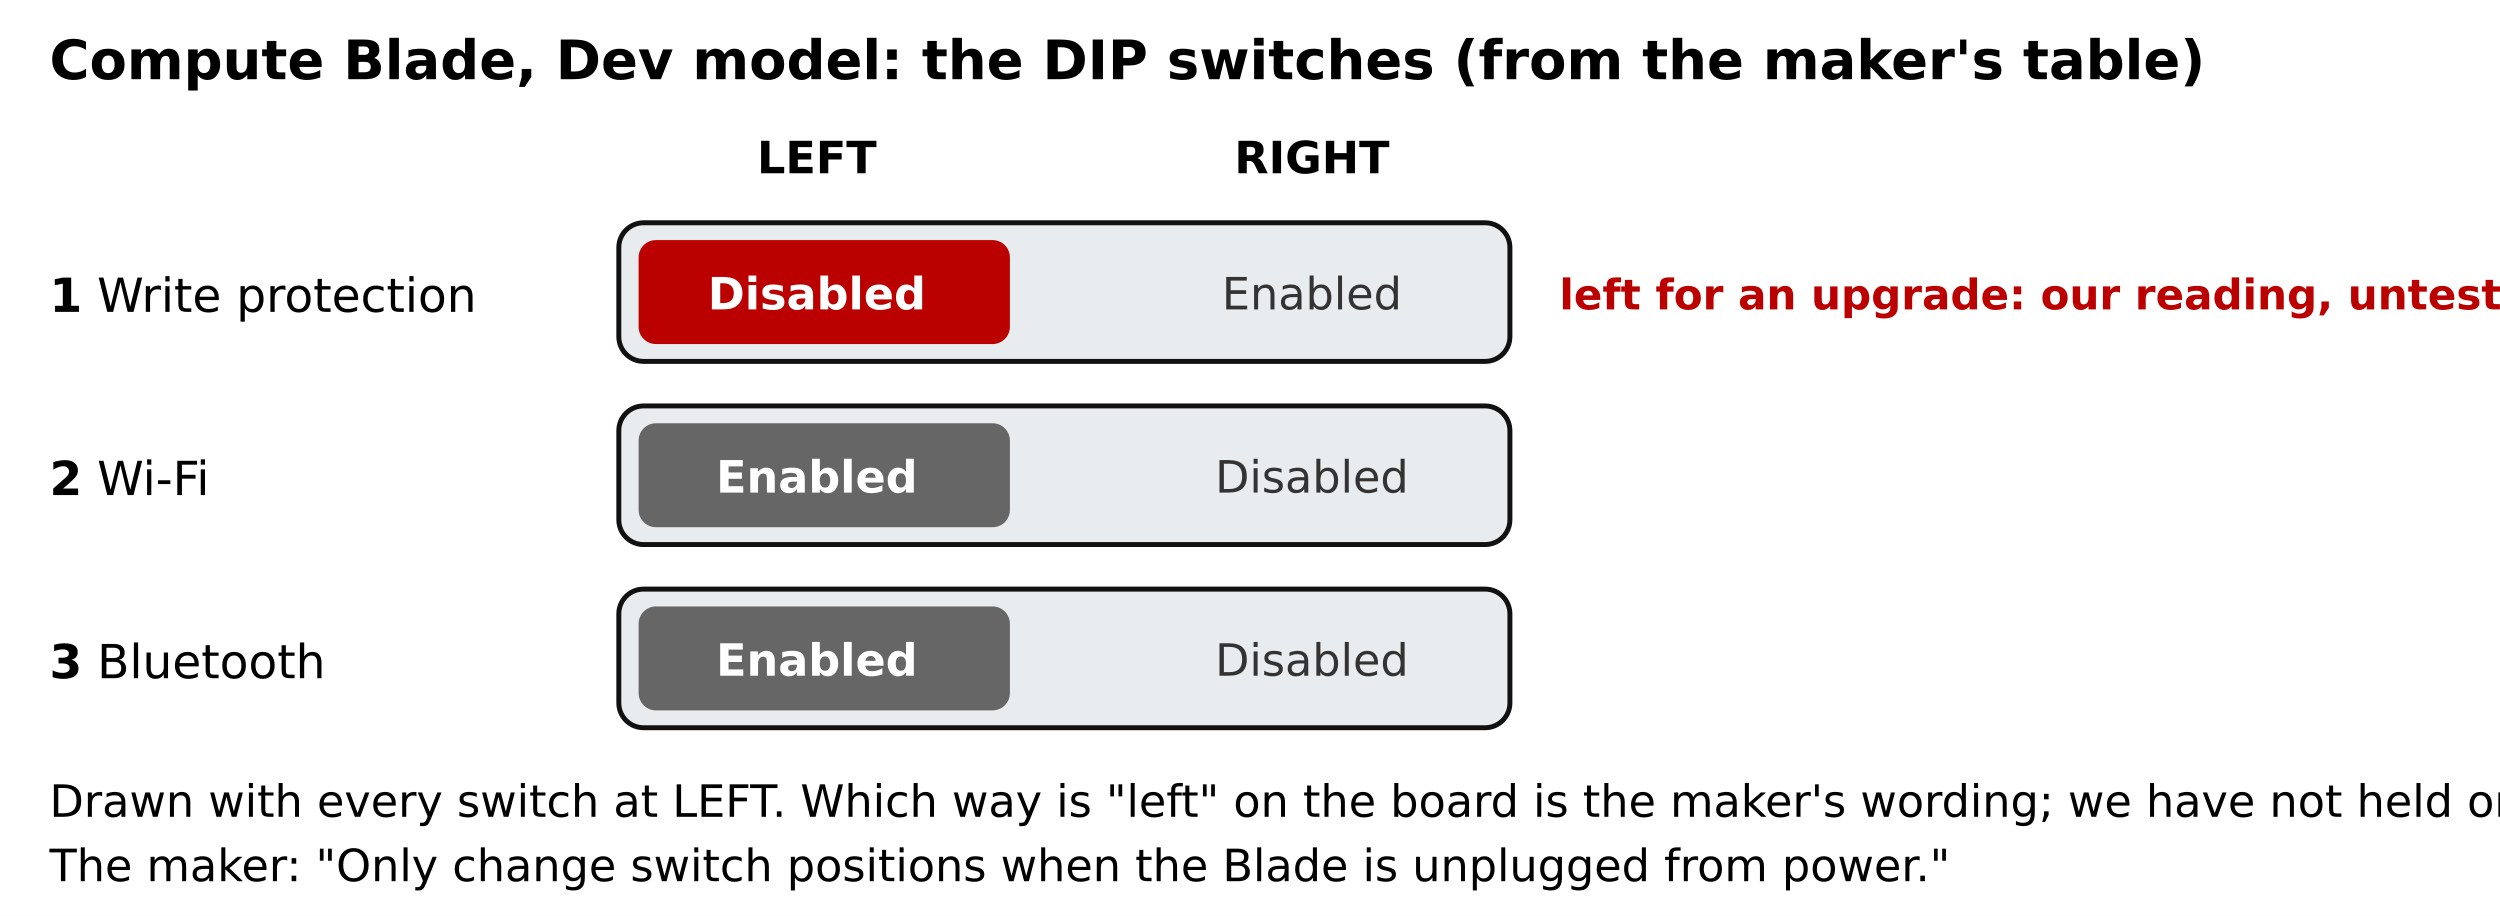
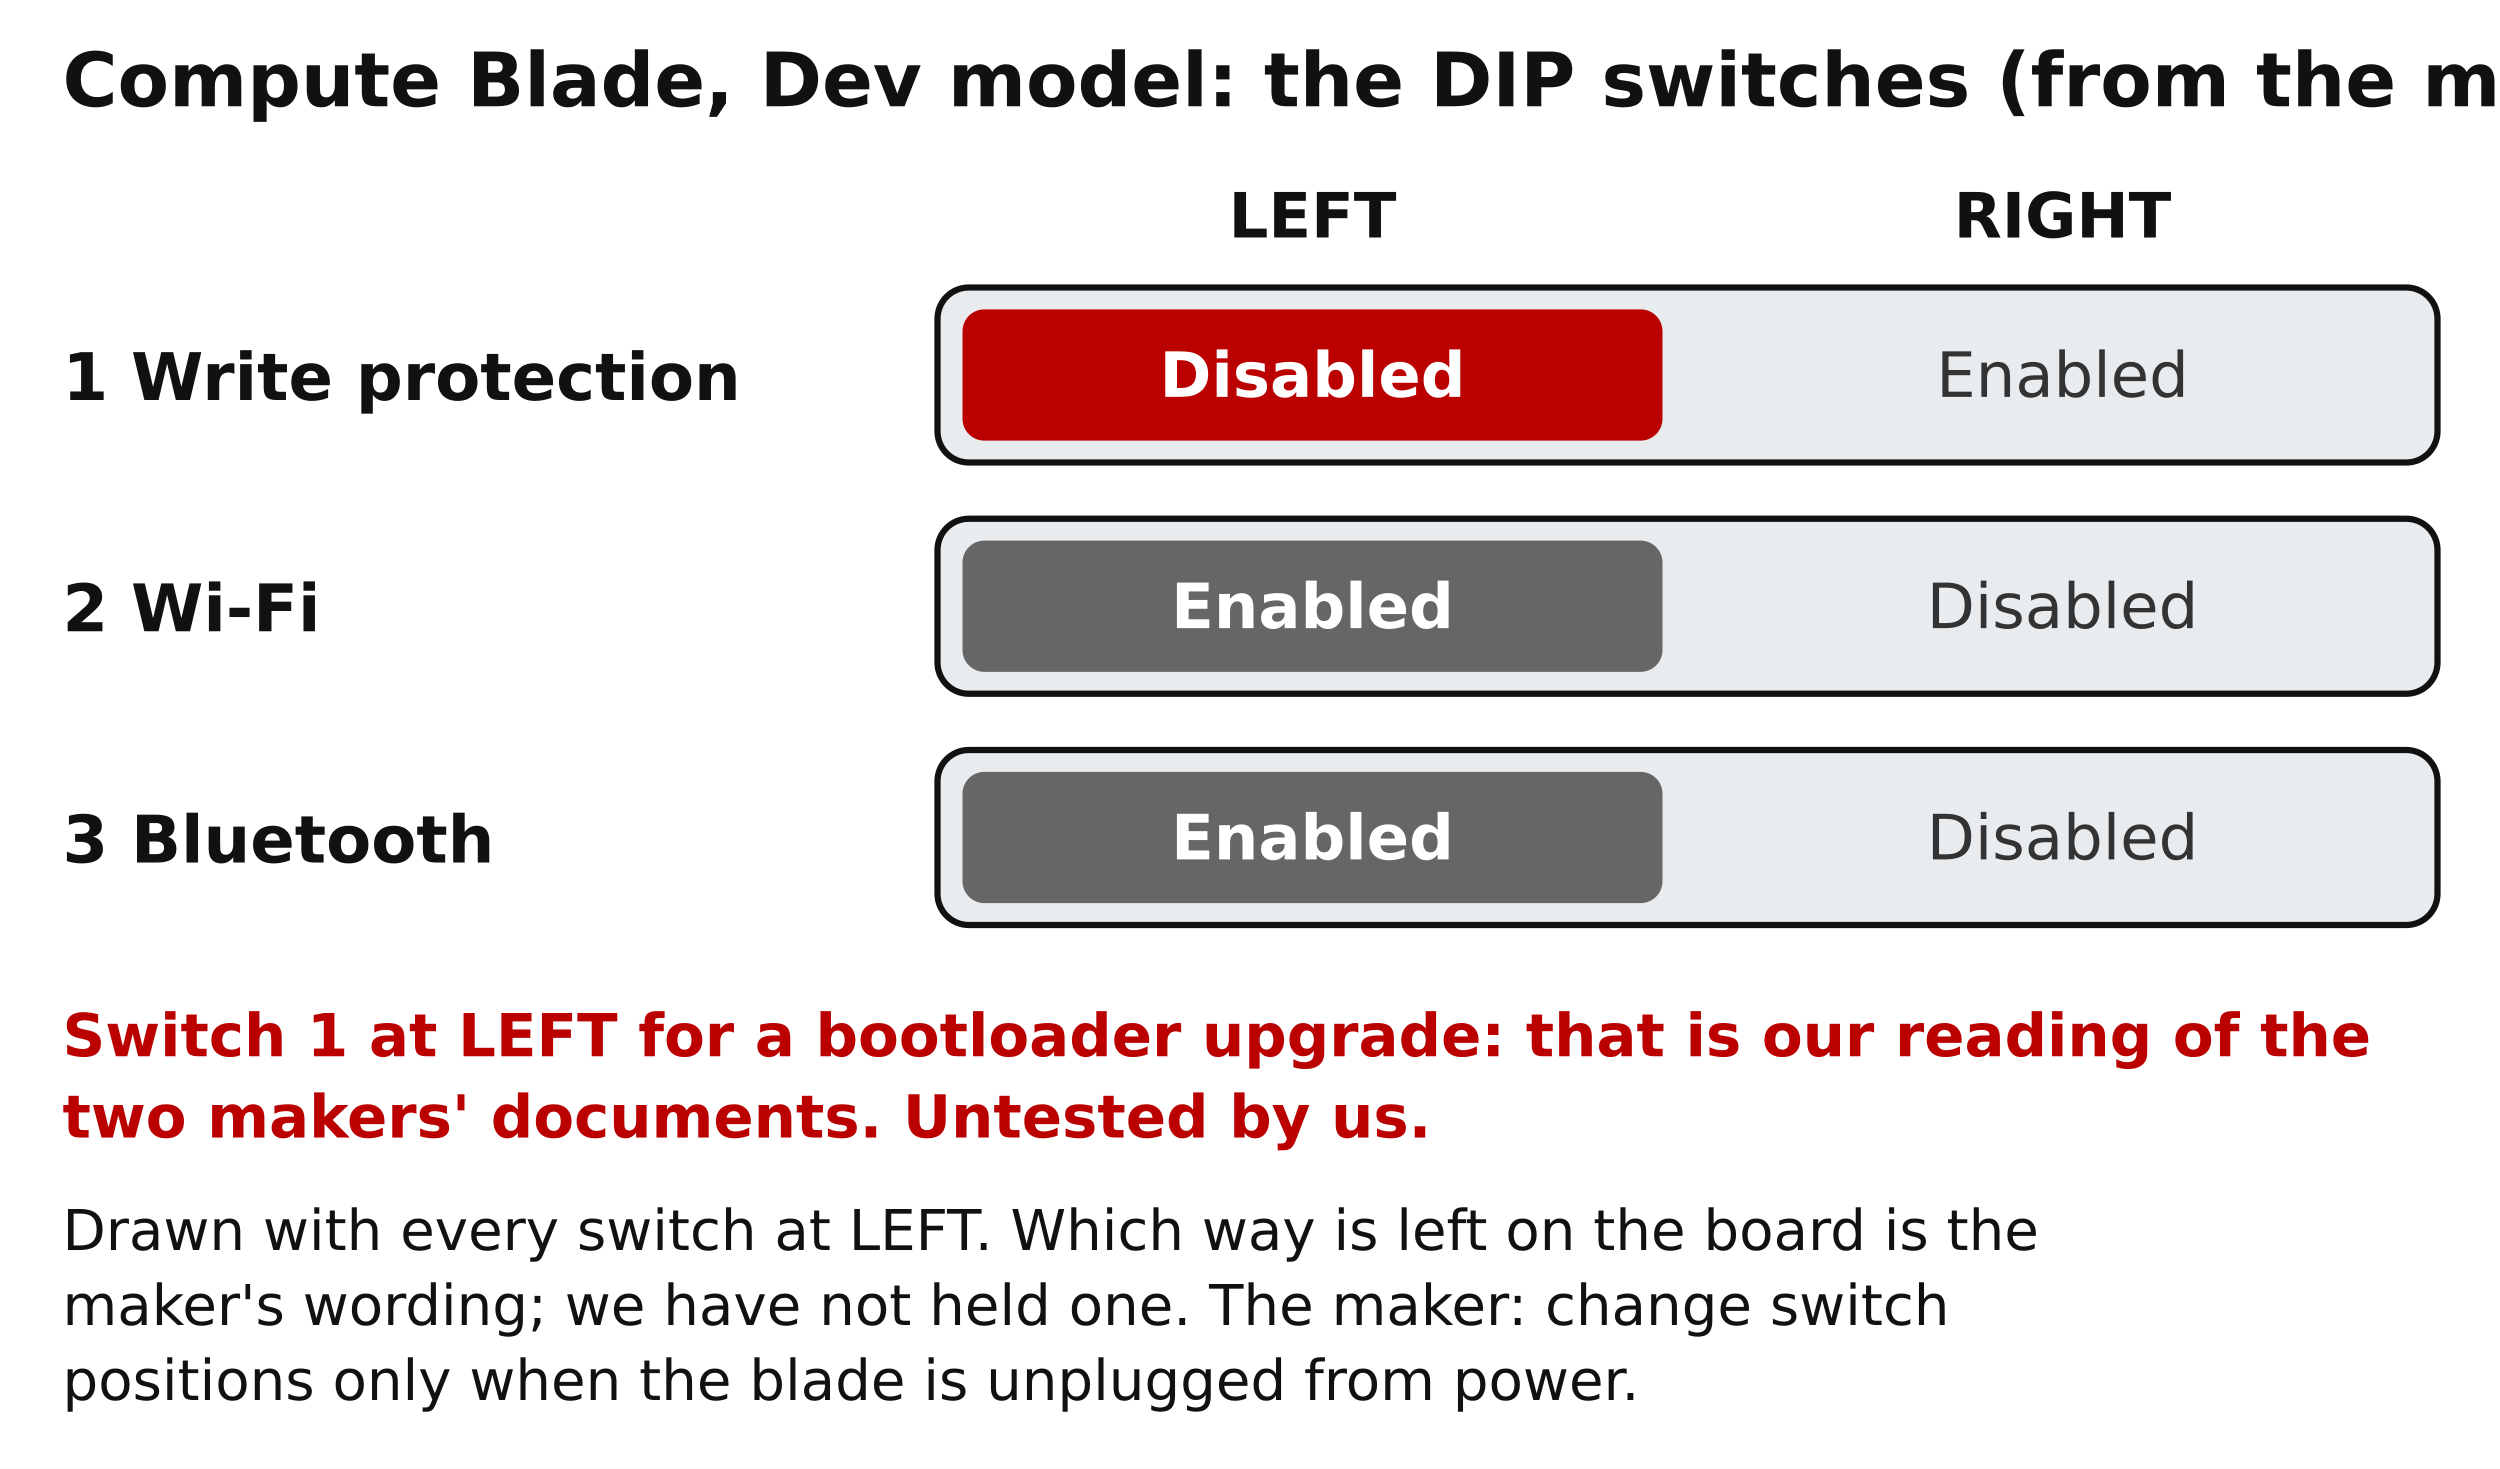
- <svg xmlns="http://www.w3.org/2000/svg" viewBox="0 0 1010 370" width="1010" height="370" font-family="DejaVu Sans, Arial, sans-serif">
-   <rect width="1010" height="370" fill="#ffffff" />
-   <text x="20" y="32" font-size="22" font-weight="bold">Compute Blade, Dev model: the DIP switches (from the maker's table)</text>
-   <text x="330" y="70" font-size="18" font-weight="bold" text-anchor="middle">LEFT</text>
-   <text x="530" y="70" font-size="18" font-weight="bold" text-anchor="middle">RIGHT</text>
-   <text x="20" y="126" font-size="19">
-     <tspan font-weight="bold">1</tspan>  Write protection</text>
-   <rect x="250" y="90" width="360" height="56" rx="10" fill="#e9ecef" stroke="#111" stroke-width="2" />
-   <rect x="258" y="97" width="150" height="42" rx="7" fill="#b00" />
-   <text x="330" y="125" font-size="18" fill="#fff" text-anchor="middle" font-weight="bold">Disabled</text>
-   <text x="530" y="125" font-size="18" fill="#333" text-anchor="middle">Enabled</text>
-   <text x="630" y="125" font-size="17" fill="#b00" font-weight="bold">left for an upgrade: our reading, untested</text>
-   <text x="20" y="200" font-size="19">
-     <tspan font-weight="bold">2</tspan>  Wi-Fi</text>
-   <rect x="250" y="164" width="360" height="56" rx="10" fill="#e9ecef" stroke="#111" stroke-width="2" />
-   <rect x="258" y="171" width="150" height="42" rx="7" fill="#666" />
-   <text x="330" y="199" font-size="18" fill="#fff" text-anchor="middle" font-weight="bold">Enabled</text>
-   <text x="530" y="199" font-size="18" fill="#333" text-anchor="middle">Disabled</text>
-   <text x="20" y="274" font-size="19">
-     <tspan font-weight="bold">3</tspan>  Bluetooth</text>
-   <rect x="250" y="238" width="360" height="56" rx="10" fill="#e9ecef" stroke="#111" stroke-width="2" />
-   <rect x="258" y="245" width="150" height="42" rx="7" fill="#666" />
-   <text x="330" y="273" font-size="18" fill="#fff" text-anchor="middle" font-weight="bold">Enabled</text>
-   <text x="530" y="273" font-size="18" fill="#333" text-anchor="middle">Disabled</text>
-   <text x="20" y="330" font-size="18">Drawn with every switch at LEFT. Which way is "left" on the board is the maker's wording; we have not held one.</text>
-   <text x="20" y="356" font-size="18">The maker: "Only change switch positions when the Blade is unplugged from power."</text>
+ <svg xmlns="http://www.w3.org/2000/svg" viewBox="0 0 800 470" width="800" height="470" font-family="DejaVu Sans, Arial, sans-serif">
+   <rect width="800" height="470" fill="#ffffff" />
+   <text x="20" y="34" font-size="24" font-weight="bold" fill="#111" text-anchor="start">Compute Blade, Dev model: the DIP switches (from the maker's table)</text>
+   <text x="420" y="76" font-size="20" font-weight="bold" fill="#111" text-anchor="middle">LEFT</text>
+   <text x="660" y="76" font-size="20" font-weight="bold" fill="#111" text-anchor="middle">RIGHT</text>
+   <text x="20" y="128" font-size="21" font-weight="bold" fill="#111" text-anchor="start">1  Write protection</text>
+   <rect x="300" y="92" width="480" height="56" rx="10" fill="#e9ecef" stroke="#111" stroke-width="2" />
+   <rect x="308" y="99" width="224" height="42" rx="7" fill="#b00" stroke="#111" stroke-width="0" />
+   <text x="420" y="127" font-size="20" font-weight="bold" fill="#fff" text-anchor="middle">Disabled</text>
+   <text x="660" y="127" font-size="20" font-weight="normal" fill="#333" text-anchor="middle">Enabled</text>
+   <text x="20" y="202" font-size="21" font-weight="bold" fill="#111" text-anchor="start">2  Wi-Fi</text>
+   <rect x="300" y="166" width="480" height="56" rx="10" fill="#e9ecef" stroke="#111" stroke-width="2" />
+   <rect x="308" y="173" width="224" height="42" rx="7" fill="#666" stroke="#111" stroke-width="0" />
+   <text x="420" y="201" font-size="20" font-weight="bold" fill="#fff" text-anchor="middle">Enabled</text>
+   <text x="660" y="201" font-size="20" font-weight="normal" fill="#333" text-anchor="middle">Disabled</text>
+   <text x="20" y="276" font-size="21" font-weight="bold" fill="#111" text-anchor="start">3  Bluetooth</text>
+   <rect x="300" y="240" width="480" height="56" rx="10" fill="#e9ecef" stroke="#111" stroke-width="2" />
+   <rect x="308" y="247" width="224" height="42" rx="7" fill="#666" stroke="#111" stroke-width="0" />
+   <text x="420" y="275" font-size="20" font-weight="bold" fill="#fff" text-anchor="middle">Enabled</text>
+   <text x="660" y="275" font-size="20" font-weight="normal" fill="#333" text-anchor="middle">Disabled</text>
+   <text x="20" y="338" font-size="19" font-weight="bold" fill="#b00" text-anchor="start">Switch 1 at LEFT for a bootloader upgrade: that is our reading of the</text>
+   <text x="20" y="364" font-size="19" font-weight="bold" fill="#b00" text-anchor="start">two makers' documents. Untested by us.</text>
+   <text x="20" y="400" font-size="18" font-weight="normal" fill="#111" text-anchor="start">Drawn with every switch at LEFT. Which way is left on the board is the</text>
+   <text x="20" y="424" font-size="18" font-weight="normal" fill="#111" text-anchor="start">maker's wording; we have not held one. The maker: change switch</text>
+   <text x="20" y="448" font-size="18" font-weight="normal" fill="#111" text-anchor="start">positions only when the blade is unplugged from power.</text>
</svg>
